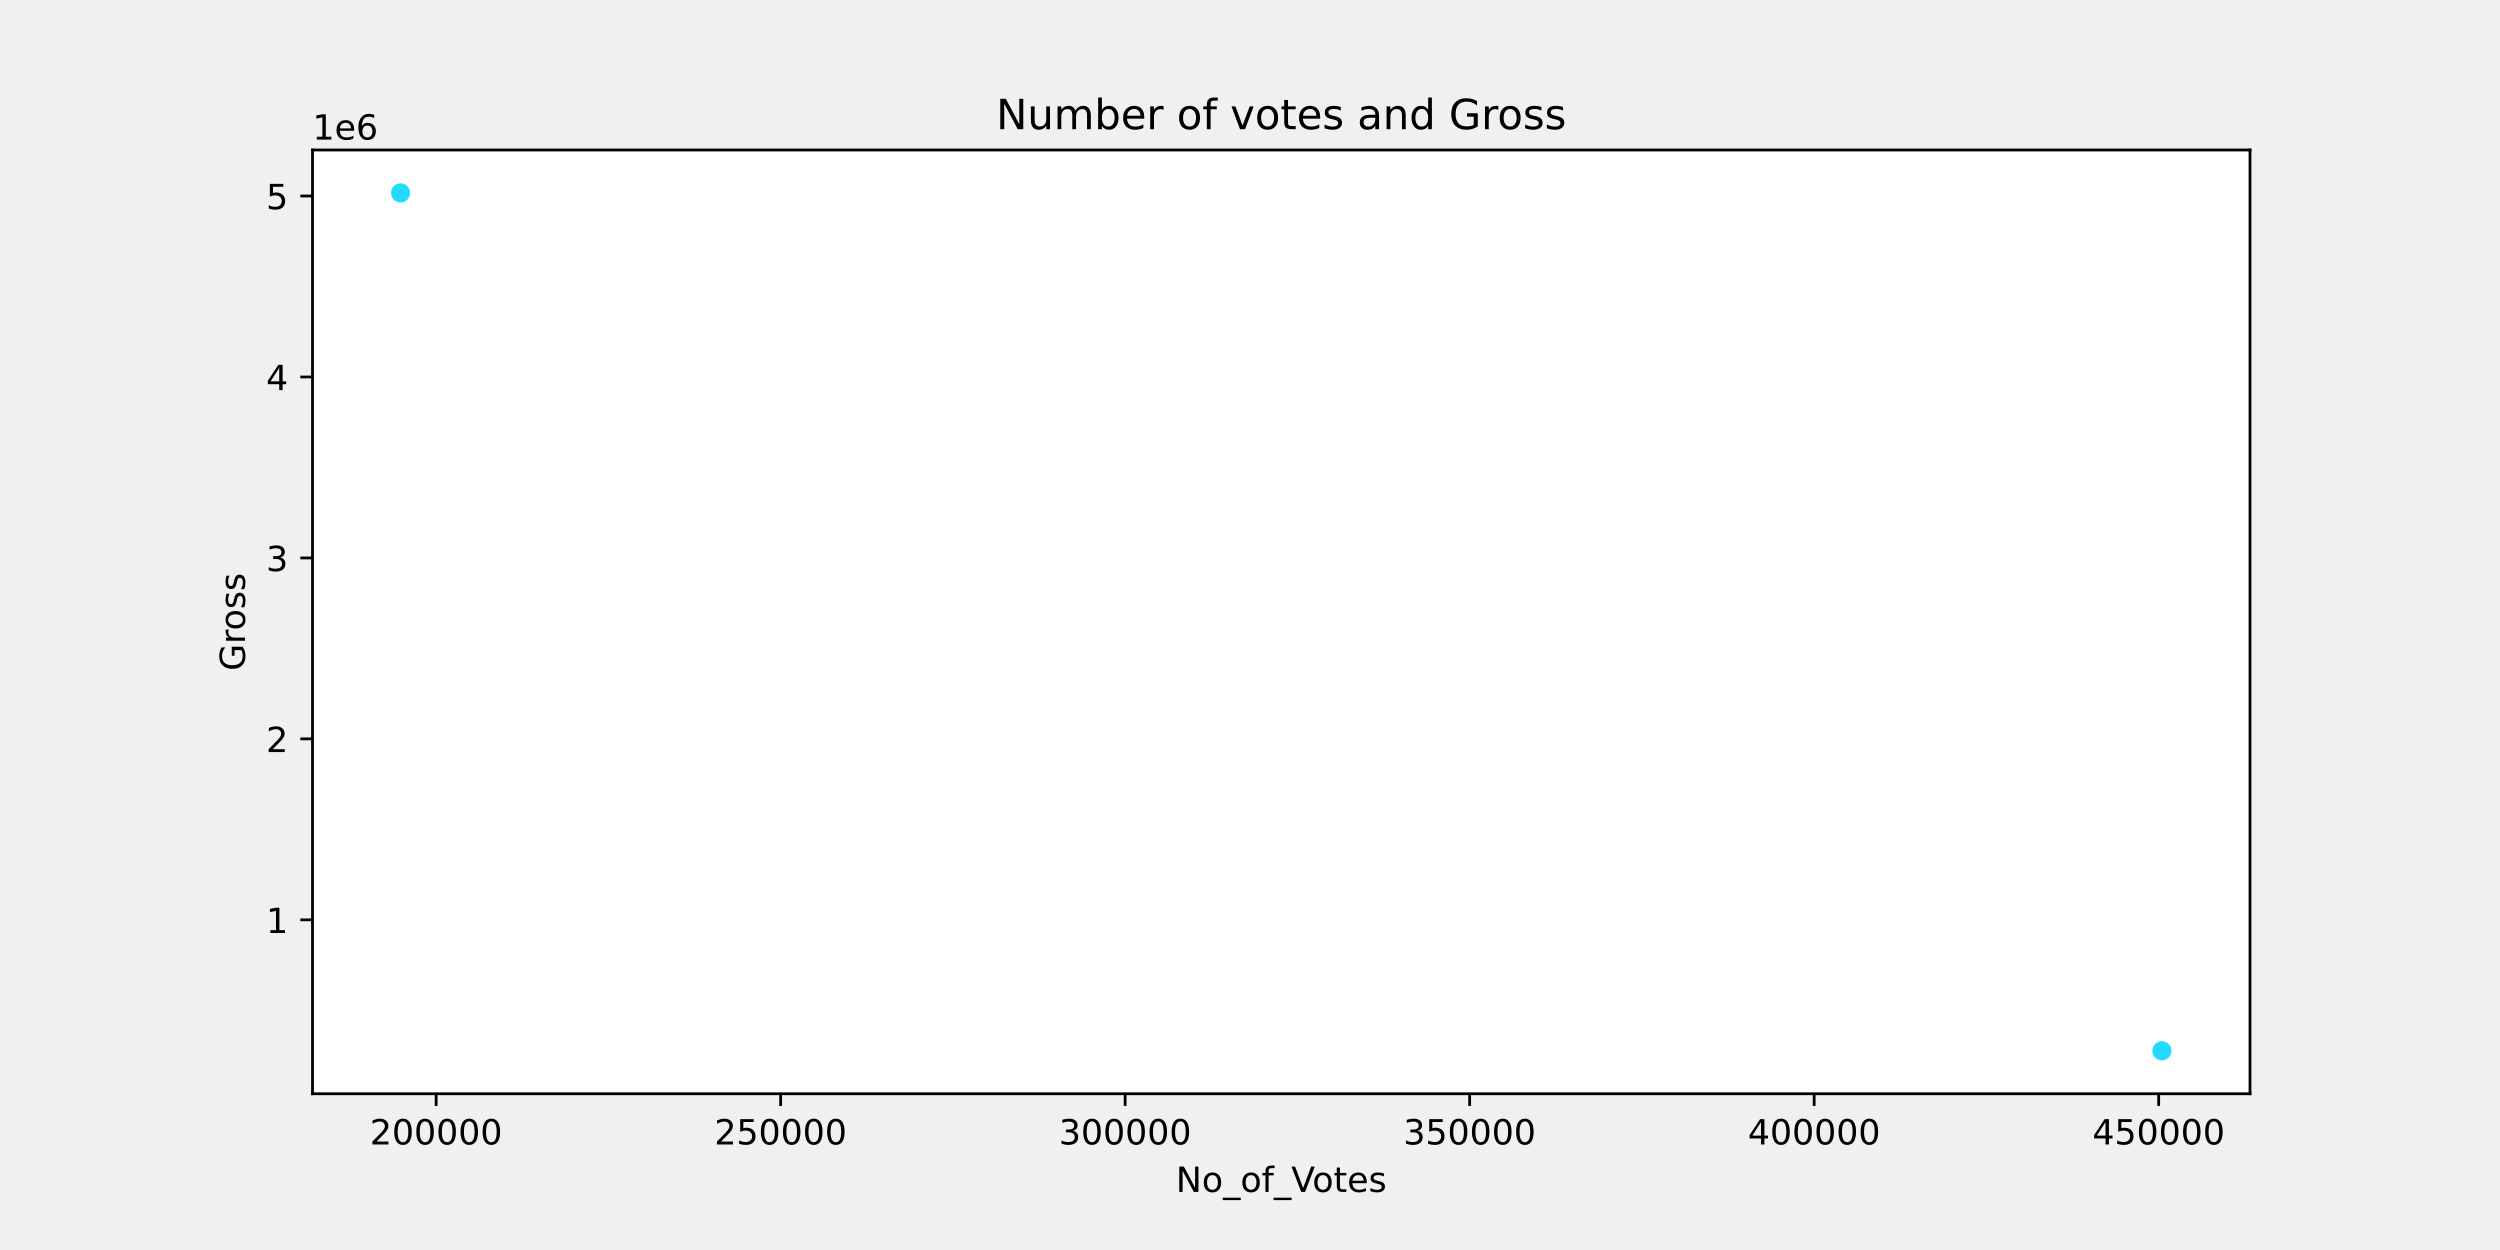
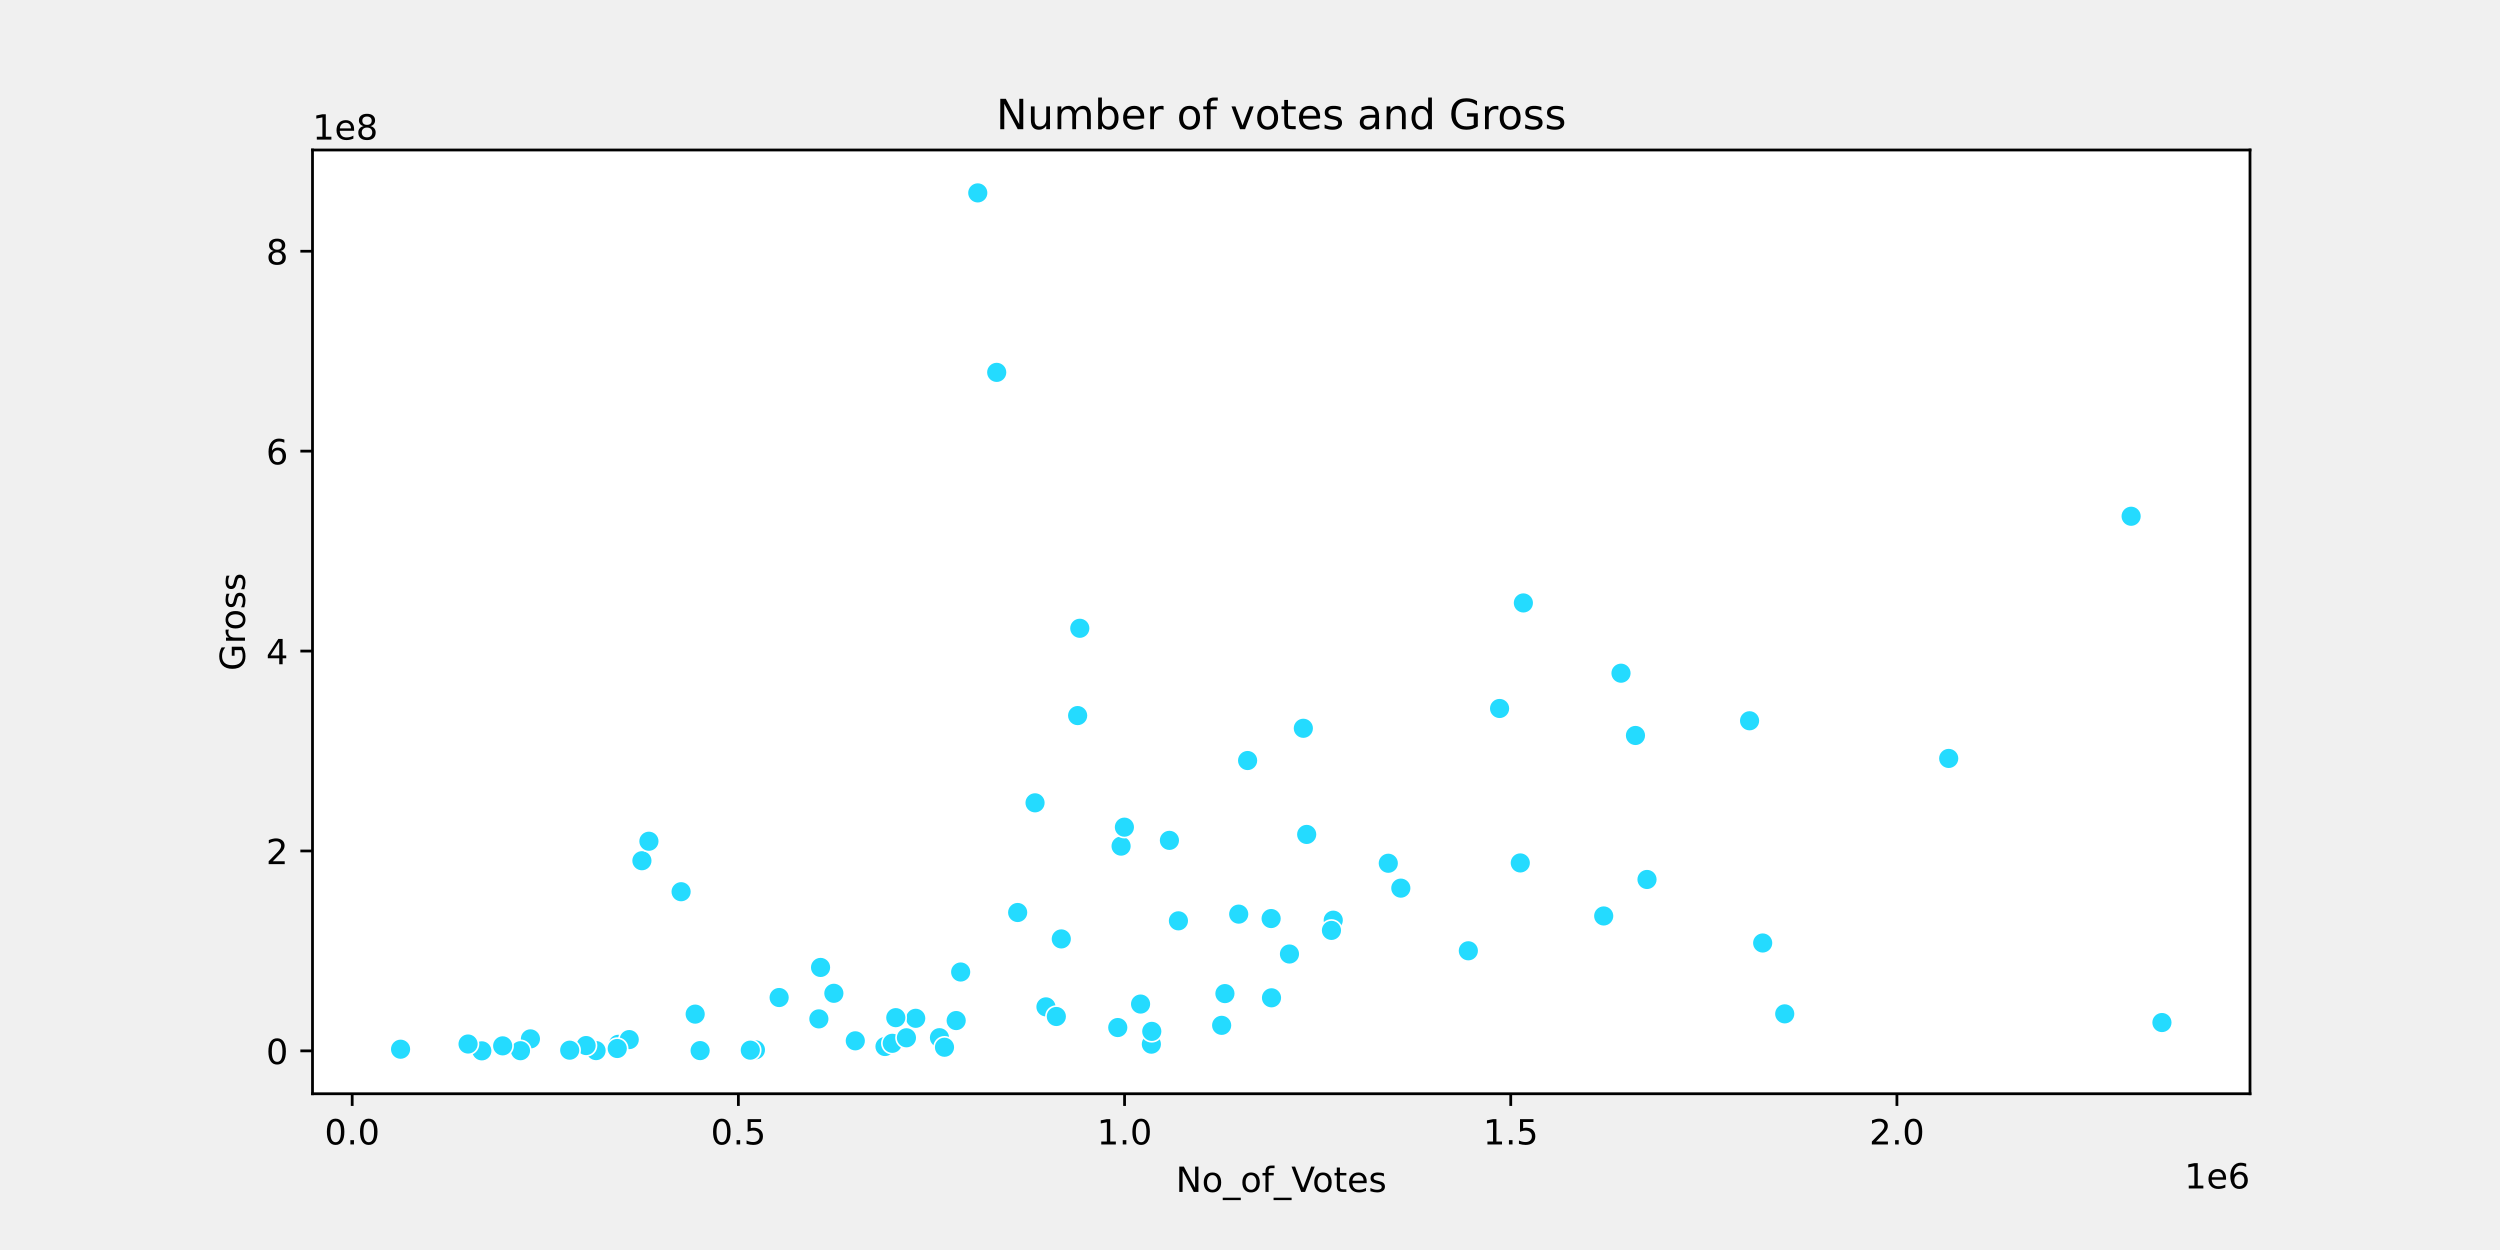
<svg xmlns="http://www.w3.org/2000/svg" xmlns:xlink="http://www.w3.org/1999/xlink" height="360pt" version="1.1" viewBox="0 0 720 360" width="720pt">
  <defs>
    <style type="text/css">*{stroke-linecap:butt;stroke-linejoin:round;}</style>
  </defs>
  <g id="figure_1">
    <g id="patch_1">
      <path d="M 0 360  L 720 360  L 720 0  L 0 0  z " style="fill:none;" />
    </g>
    <g id="axes_1">
      <g id="patch_2">
        <path d="M 90 315  L 648 315  L 648 43.2  L 90 43.2  z " style="fill:#ffffff;" />
      </g>
      <g id="PathCollection_1">
        <defs>
-           <path d="M 0 3  C 0.796 3 1.559 2.684 2.121 2.121  C 2.684 1.559 3 0.796 3 0  C 3 -0.796 2.684 -1.559 2.121 -2.121  C 1.559 -2.684 0.796 -3 0 -3  C -0.796 -3 -1.559 -2.684 -2.121 -2.121  C -2.684 -1.559 -3 -0.796 -3 0  C -3 0.796 -2.684 1.559 -2.121 2.121  C -1.559 2.684 -0.796 3 0 3  z " id="m3a0f4b6f72" style="stroke:#ffffff;stroke-width:0.48;" />
+           <path d="M 0 3  C 0.796 3 1.559 2.684 2.121 2.121  C 2.684 1.559 3 0.796 3 0  C 3 -0.796 2.684 -1.559 2.121 -2.121  C 1.559 -2.684 0.796 -3 0 -3  C -0.796 -3 -1.559 -2.684 -2.121 -2.121  C -2.684 -1.559 -3 -0.796 -3 0  C -3 0.796 -2.684 1.559 -2.121 2.121  C -1.559 2.684 -0.796 3 0 3  z " id="m9e865e742d" style="stroke:#ffffff;stroke-width:0.48;" />
        </defs>
-         <g clip-path="url(#p3bc6e9858f)">
-           <use style="fill:#24dbff;stroke:#ffffff;stroke-width:0.48;" x="115.364" xlink:href="#m3a0f4b6f72" y="55.555" />
-           <use style="fill:#24dbff;stroke:#ffffff;stroke-width:0.48;" x="622.636" xlink:href="#m3a0f4b6f72" y="302.645" />
+         <g clip-path="url(#pe8e09e7261)">
+           <use style="fill:#24dbff;stroke:#ffffff;stroke-width:0.48;" x="622.636" xlink:href="#m9e865e742d" y="294.492" />
+           <use style="fill:#24dbff;stroke:#ffffff;stroke-width:0.48;" x="461.868" xlink:href="#m9e865e742d" y="263.799" />
+           <use style="fill:#24dbff;stroke:#ffffff;stroke-width:0.48;" x="613.766" xlink:href="#m9e865e742d" y="148.683" />
+           <use style="fill:#24dbff;stroke:#ffffff;stroke-width:0.48;" x="352.779" xlink:href="#m9e865e742d" y="286.156" />
+           <use style="fill:#24dbff;stroke:#ffffff;stroke-width:0.48;" x="254.881" xlink:href="#m9e865e742d" y="301.396" />
+           <use style="fill:#24dbff;stroke:#ffffff;stroke-width:0.48;" x="466.849" xlink:href="#m9e865e742d" y="193.882" />
+           <use style="fill:#24dbff;stroke:#ffffff;stroke-width:0.48;" x="507.651" xlink:href="#m9e865e742d" y="271.582" />
+           <use style="fill:#24dbff;stroke:#ffffff;stroke-width:0.48;" x="371.365" xlink:href="#m9e865e742d" y="274.757" />
+           <use style="fill:#24dbff;stroke:#ffffff;stroke-width:0.48;" x="561.227" xlink:href="#m9e865e742d" y="218.428" />
+           <use style="fill:#24dbff;stroke:#ffffff;stroke-width:0.48;" x="514.003" xlink:href="#m9e865e742d" y="291.991" />
+           <use style="fill:#24dbff;stroke:#ffffff;stroke-width:0.48;" x="471.014" xlink:href="#m9e865e742d" y="211.816" />
+           <use style="fill:#24dbff;stroke:#ffffff;stroke-width:0.48;" x="503.877" xlink:href="#m9e865e742d" y="207.583" />
+           <use style="fill:#24dbff;stroke:#ffffff;stroke-width:0.48;" x="431.88" xlink:href="#m9e865e742d" y="204.042" />
+           <use style="fill:#24dbff;stroke:#ffffff;stroke-width:0.48;" x="474.338" xlink:href="#m9e865e742d" y="253.288" />
+           <use style="fill:#24dbff;stroke:#ffffff;stroke-width:0.48;" x="328.483" xlink:href="#m9e865e742d" y="289.168" />
+           <use style="fill:#24dbff;stroke:#ffffff;stroke-width:0.48;" x="359.311" xlink:href="#m9e865e742d" y="219.033" />
+           <use style="fill:#24dbff;stroke:#ffffff;stroke-width:0.48;" x="305.652" xlink:href="#m9e865e742d" y="270.41" />
+           <use style="fill:#24dbff;stroke:#ffffff;stroke-width:0.48;" x="224.392" xlink:href="#m9e865e742d" y="287.288" />
+           <use style="fill:#24dbff;stroke:#ffffff;stroke-width:0.48;" x="437.843" xlink:href="#m9e865e742d" y="248.526" />
+           <use style="fill:#24dbff;stroke:#ffffff;stroke-width:0.48;" x="256.975" xlink:href="#m9e865e742d" y="300.474" />
+           <use style="fill:#24dbff;stroke:#ffffff;stroke-width:0.48;" x="246.324" xlink:href="#m9e865e742d" y="299.756" />
+           <use style="fill:#24dbff;stroke:#ffffff;stroke-width:0.48;" x="376.325" xlink:href="#m9e865e742d" y="240.316" />
+           <use style="fill:#24dbff;stroke:#ffffff;stroke-width:0.48;" x="356.748" xlink:href="#m9e865e742d" y="263.271" />
+           <use style="fill:#24dbff;stroke:#ffffff;stroke-width:0.48;" x="240.152" xlink:href="#m9e865e742d" y="286.07" />
+           <use style="fill:#24dbff;stroke:#ffffff;stroke-width:0.48;" x="422.881" xlink:href="#m9e865e742d" y="273.828" />
+           <use style="fill:#24dbff;stroke:#ffffff;stroke-width:0.48;" x="383.976" xlink:href="#m9e865e742d" y="265.015" />
+           <use style="fill:#24dbff;stroke:#ffffff;stroke-width:0.48;" x="375.362" xlink:href="#m9e865e742d" y="209.745" />
+           <use style="fill:#24dbff;stroke:#ffffff;stroke-width:0.48;" x="171.666" xlink:href="#m9e865e742d" y="302.574" />
+           <use style="fill:#24dbff;stroke:#ffffff;stroke-width:0.48;" x="310.36" xlink:href="#m9e865e742d" y="206.086" />
+           <use style="fill:#24dbff;stroke:#ffffff;stroke-width:0.48;" x="261.052" xlink:href="#m9e865e742d" y="298.882" />
+           <use style="fill:#24dbff;stroke:#ffffff;stroke-width:0.48;" x="270.567" xlink:href="#m9e865e742d" y="298.856" />
+           <use style="fill:#24dbff;stroke:#ffffff;stroke-width:0.48;" x="366.194" xlink:href="#m9e865e742d" y="287.368" />
+           <use style="fill:#24dbff;stroke:#ffffff;stroke-width:0.48;" x="366.086" xlink:href="#m9e865e742d" y="264.542" />
+           <use style="fill:#24dbff;stroke:#ffffff;stroke-width:0.48;" x="263.725" xlink:href="#m9e865e742d" y="293.274" />
+           <use style="fill:#24dbff;stroke:#ffffff;stroke-width:0.48;" x="399.828" xlink:href="#m9e865e742d" y="248.617" />
+           <use style="fill:#24dbff;stroke:#ffffff;stroke-width:0.48;" x="331.593" xlink:href="#m9e865e742d" y="300.717" />
+           <use style="fill:#24dbff;stroke:#ffffff;stroke-width:0.48;" x="321.917" xlink:href="#m9e865e742d" y="295.932" />
+           <use style="fill:#24dbff;stroke:#ffffff;stroke-width:0.48;" x="331.711" xlink:href="#m9e865e742d" y="297.037" />
+           <use style="fill:#24dbff;stroke:#ffffff;stroke-width:0.48;" x="310.981" xlink:href="#m9e865e742d" y="180.946" />
+           <use style="fill:#24dbff;stroke:#ffffff;stroke-width:0.48;" x="322.873" xlink:href="#m9e865e742d" y="243.684" />
+           <use style="fill:#24dbff;stroke:#ffffff;stroke-width:0.48;" x="152.762" xlink:href="#m9e865e742d" y="299.199" />
+           <use style="fill:#24dbff;stroke:#ffffff;stroke-width:0.48;" x="336.792" xlink:href="#m9e865e742d" y="242.024" />
+           <use style="fill:#24dbff;stroke:#ffffff;stroke-width:0.48;" x="168.796" xlink:href="#m9e865e742d" y="301.119" />
+           <use style="fill:#24dbff;stroke:#ffffff;stroke-width:0.48;" x="235.833" xlink:href="#m9e865e742d" y="293.439" />
+           <use style="fill:#24dbff;stroke:#ffffff;stroke-width:0.48;" x="217.566" xlink:href="#m9e865e742d" y="302.356" />
+           <use style="fill:#24dbff;stroke:#ffffff;stroke-width:0.48;" x="149.897" xlink:href="#m9e865e742d" y="302.604" />
+           <use style="fill:#24dbff;stroke:#ffffff;stroke-width:0.48;" x="138.765" xlink:href="#m9e865e742d" y="302.645" />
+           <use style="fill:#24dbff;stroke:#ffffff;stroke-width:0.48;" x="115.364" xlink:href="#m9e865e742d" y="302.173" />
+           <use style="fill:#24dbff;stroke:#ffffff;stroke-width:0.48;" x="144.771" xlink:href="#m9e865e742d" y="301.207" />
+           <use style="fill:#24dbff;stroke:#ffffff;stroke-width:0.48;" x="184.871" xlink:href="#m9e865e742d" y="247.887" />
+           <use style="fill:#24dbff;stroke:#ffffff;stroke-width:0.48;" x="281.599" xlink:href="#m9e865e742d" y="55.555" />
+           <use style="fill:#24dbff;stroke:#ffffff;stroke-width:0.48;" x="287.053" xlink:href="#m9e865e742d" y="107.243" />
+           <use style="fill:#24dbff;stroke:#ffffff;stroke-width:0.48;" x="186.887" xlink:href="#m9e865e742d" y="242.278" />
+           <use style="fill:#24dbff;stroke:#ffffff;stroke-width:0.48;" x="403.436" xlink:href="#m9e865e742d" y="255.785" />
+           <use style="fill:#24dbff;stroke:#ffffff;stroke-width:0.48;" x="438.73" xlink:href="#m9e865e742d" y="173.647" />
+           <use style="fill:#24dbff;stroke:#ffffff;stroke-width:0.48;" x="178.05" xlink:href="#m9e865e742d" y="300.77" />
+           <use style="fill:#24dbff;stroke:#ffffff;stroke-width:0.48;" x="323.826" xlink:href="#m9e865e742d" y="238.224" />
+           <use style="fill:#24dbff;stroke:#ffffff;stroke-width:0.48;" x="181.218" xlink:href="#m9e865e742d" y="299.402" />
+           <use style="fill:#24dbff;stroke:#ffffff;stroke-width:0.48;" x="216.089" xlink:href="#m9e865e742d" y="302.447" />
+           <use style="fill:#24dbff;stroke:#ffffff;stroke-width:0.48;" x="351.836" xlink:href="#m9e865e742d" y="295.297" />
+           <use style="fill:#24dbff;stroke:#ffffff;stroke-width:0.48;" x="177.767" xlink:href="#m9e865e742d" y="301.967" />
+           <use style="fill:#24dbff;stroke:#ffffff;stroke-width:0.48;" x="298.094" xlink:href="#m9e865e742d" y="231.214" />
+           <use style="fill:#24dbff;stroke:#ffffff;stroke-width:0.48;" x="301.236" xlink:href="#m9e865e742d" y="289.98" />
+           <use style="fill:#24dbff;stroke:#ffffff;stroke-width:0.48;" x="236.319" xlink:href="#m9e865e742d" y="278.622" />
+           <use style="fill:#24dbff;stroke:#ffffff;stroke-width:0.48;" x="276.672" xlink:href="#m9e865e742d" y="279.938" />
+           <use style="fill:#24dbff;stroke:#ffffff;stroke-width:0.48;" x="201.635" xlink:href="#m9e865e742d" y="302.572" />
+           <use style="fill:#24dbff;stroke:#ffffff;stroke-width:0.48;" x="200.212" xlink:href="#m9e865e742d" y="292.068" />
+           <use style="fill:#24dbff;stroke:#ffffff;stroke-width:0.48;" x="196.156" xlink:href="#m9e865e742d" y="256.815" />
+           <use style="fill:#24dbff;stroke:#ffffff;stroke-width:0.48;" x="164.076" xlink:href="#m9e865e742d" y="302.453" />
+           <use style="fill:#24dbff;stroke:#ffffff;stroke-width:0.48;" x="134.802" xlink:href="#m9e865e742d" y="300.677" />
+           <use style="fill:#24dbff;stroke:#ffffff;stroke-width:0.48;" x="383.458" xlink:href="#m9e865e742d" y="267.951" />
+           <use style="fill:#24dbff;stroke:#ffffff;stroke-width:0.48;" x="304.223" xlink:href="#m9e865e742d" y="292.748" />
+           <use style="fill:#24dbff;stroke:#ffffff;stroke-width:0.48;" x="257.988" xlink:href="#m9e865e742d" y="293.086" />
+           <use style="fill:#24dbff;stroke:#ffffff;stroke-width:0.48;" x="275.381" xlink:href="#m9e865e742d" y="293.921" />
+           <use style="fill:#24dbff;stroke:#ffffff;stroke-width:0.48;" x="272.015" xlink:href="#m9e865e742d" y="301.604" />
+           <use style="fill:#24dbff;stroke:#ffffff;stroke-width:0.48;" x="339.385" xlink:href="#m9e865e742d" y="265.201" />
+           <use style="fill:#24dbff;stroke:#ffffff;stroke-width:0.48;" x="293.088" xlink:href="#m9e865e742d" y="262.801" />
        </g>
      </g>
      <g id="matplotlib.axis_1">
        <g id="xtick_1">
          <g id="line2d_1">
            <defs>
-               <path d="M 0 0  L 0 3.5  " id="m5c6cfb13d8" style="stroke:#000000;stroke-width:0.8;" />
-             </defs>
-             <g>
-               <use style="stroke:#000000;stroke-width:0.8;" x="125.607" xlink:href="#m5c6cfb13d8" y="315" />
+               <path d="M 0 0  L 0 3.5  " id="m26e2950371" style="stroke:#000000;stroke-width:0.8;" />
+             </defs>
+             <g>
+               <use style="stroke:#000000;stroke-width:0.8;" x="101.431" xlink:href="#m26e2950371" y="315" />
            </g>
          </g>
          <g id="text_1">
-             <g transform="translate(106.5194 329.5984)scale(0.1 -0.1)">
-               <defs>
-                 <path d="M 19.188 8.297  L 53.609 8.297  L 53.609 0  L 7.328 0  L 7.328 8.297  Q 12.938 14.109 22.625 23.891  Q 32.328 33.688 34.812 36.531  Q 39.547 41.844 41.422 45.531  Q 43.312 49.219 43.312 52.781  Q 43.312 58.594 39.234 62.25  Q 35.156 65.922 28.609 65.922  Q 23.969 65.922 18.812 64.312  Q 13.672 62.703 7.812 59.422  L 7.812 69.391  Q 13.766 71.781 18.938 73  Q 24.125 74.219 28.422 74.219  Q 39.75 74.219 46.484 68.547  Q 53.219 62.891 53.219 53.422  Q 53.219 48.922 51.531 44.891  Q 49.859 40.875 45.406 35.406  Q 44.188 33.984 37.641 27.219  Q 31.109 20.453 19.188 8.297  z " id="DejaVuSans-50" />
+             <g transform="translate(93.47944 329.5984)scale(0.1 -0.1)">
+               <defs>
                <path d="M 31.781 66.406  Q 24.172 66.406 20.328 58.906  Q 16.5 51.422 16.5 36.375  Q 16.5 21.391 20.328 13.891  Q 24.172 6.391 31.781 6.391  Q 39.453 6.391 43.281 13.891  Q 47.125 21.391 47.125 36.375  Q 47.125 51.422 43.281 58.906  Q 39.453 66.406 31.781 66.406  z M 31.781 74.219  Q 44.047 74.219 50.516 64.516  Q 56.984 54.828 56.984 36.375  Q 56.984 17.969 50.516 8.266  Q 44.047 -1.422 31.781 -1.422  Q 19.531 -1.422 13.062 8.266  Q 6.594 17.969 6.594 36.375  Q 6.594 54.828 13.062 64.516  Q 19.531 74.219 31.781 74.219  z " id="DejaVuSans-48" />
-               </defs>
-               <use xlink:href="#DejaVuSans-50" />
-               <use x="63.623" xlink:href="#DejaVuSans-48" />
-               <use x="127.246" xlink:href="#DejaVuSans-48" />
-               <use x="190.869" xlink:href="#DejaVuSans-48" />
-               <use x="254.492" xlink:href="#DejaVuSans-48" />
-               <use x="318.115" xlink:href="#DejaVuSans-48" />
+                 <path d="M 10.688 12.406  L 21 12.406  L 21 0  L 10.688 0  z " id="DejaVuSans-46" />
+               </defs>
+               <use xlink:href="#DejaVuSans-48" />
+               <use x="63.623" xlink:href="#DejaVuSans-46" />
+               <use x="95.41" xlink:href="#DejaVuSans-48" />
            </g>
          </g>
        </g>
        <g id="xtick_2">
          <g id="line2d_2">
            <g>
-               <use style="stroke:#000000;stroke-width:0.8;" x="224.825" xlink:href="#m5c6cfb13d8" y="315" />
+               <use style="stroke:#000000;stroke-width:0.8;" x="212.652" xlink:href="#m26e2950371" y="315" />
            </g>
          </g>
          <g id="text_2">
-             <g transform="translate(205.7372 329.5984)scale(0.1 -0.1)">
+             <g transform="translate(204.7003 329.5984)scale(0.1 -0.1)">
              <defs>
                <path d="M 10.797 72.906  L 49.516 72.906  L 49.516 64.594  L 19.828 64.594  L 19.828 46.734  Q 21.969 47.469 24.109 47.828  Q 26.266 48.188 28.422 48.188  Q 40.625 48.188 47.75 41.5  Q 54.891 34.812 54.891 23.391  Q 54.891 11.625 47.562 5.094  Q 40.234 -1.422 26.906 -1.422  Q 22.312 -1.422 17.547 -0.641  Q 12.797 0.141 7.719 1.703  L 7.719 11.625  Q 12.109 9.234 16.797 8.062  Q 21.484 6.891 26.703 6.891  Q 35.156 6.891 40.078 11.328  Q 45.016 15.766 45.016 23.391  Q 45.016 31 40.078 35.438  Q 35.156 39.891 26.703 39.891  Q 22.75 39.891 18.812 39.016  Q 14.891 38.141 10.797 36.281  z " id="DejaVuSans-53" />
              </defs>
-               <use xlink:href="#DejaVuSans-50" />
-               <use x="63.623" xlink:href="#DejaVuSans-53" />
-               <use x="127.246" xlink:href="#DejaVuSans-48" />
-               <use x="190.869" xlink:href="#DejaVuSans-48" />
-               <use x="254.492" xlink:href="#DejaVuSans-48" />
-               <use x="318.115" xlink:href="#DejaVuSans-48" />
+               <use xlink:href="#DejaVuSans-48" />
+               <use x="63.623" xlink:href="#DejaVuSans-46" />
+               <use x="95.41" xlink:href="#DejaVuSans-53" />
            </g>
          </g>
        </g>
        <g id="xtick_3">
          <g id="line2d_3">
            <g>
-               <use style="stroke:#000000;stroke-width:0.8;" x="324.042" xlink:href="#m5c6cfb13d8" y="315" />
+               <use style="stroke:#000000;stroke-width:0.8;" x="323.873" xlink:href="#m26e2950371" y="315" />
            </g>
          </g>
          <g id="text_3">
-             <g transform="translate(304.9549 329.5984)scale(0.1 -0.1)">
-               <defs>
-                 <path d="M 40.578 39.312  Q 47.656 37.797 51.625 33  Q 55.609 28.219 55.609 21.188  Q 55.609 10.406 48.188 4.484  Q 40.766 -1.422 27.094 -1.422  Q 22.516 -1.422 17.656 -0.516  Q 12.797 0.391 7.625 2.203  L 7.625 11.719  Q 11.719 9.328 16.594 8.109  Q 21.484 6.891 26.812 6.891  Q 36.078 6.891 40.938 10.547  Q 45.797 14.203 45.797 21.188  Q 45.797 27.641 41.281 31.266  Q 36.766 34.906 28.719 34.906  L 20.219 34.906  L 20.219 43.016  L 29.109 43.016  Q 36.375 43.016 40.234 45.922  Q 44.094 48.828 44.094 54.297  Q 44.094 59.906 40.109 62.906  Q 36.141 65.922 28.719 65.922  Q 24.656 65.922 20.016 65.031  Q 15.375 64.156 9.812 62.312  L 9.812 71.094  Q 15.438 72.656 20.344 73.438  Q 25.25 74.219 29.594 74.219  Q 40.828 74.219 47.359 69.109  Q 53.906 64.016 53.906 55.328  Q 53.906 49.266 50.438 45.094  Q 46.969 40.922 40.578 39.312  z " id="DejaVuSans-51" />
-               </defs>
-               <use xlink:href="#DejaVuSans-51" />
-               <use x="63.623" xlink:href="#DejaVuSans-48" />
-               <use x="127.246" xlink:href="#DejaVuSans-48" />
-               <use x="190.869" xlink:href="#DejaVuSans-48" />
-               <use x="254.492" xlink:href="#DejaVuSans-48" />
-               <use x="318.115" xlink:href="#DejaVuSans-48" />
+             <g transform="translate(315.9211 329.5984)scale(0.1 -0.1)">
+               <defs>
+                 <path d="M 12.406 8.297  L 28.516 8.297  L 28.516 63.922  L 10.984 60.406  L 10.984 69.391  L 28.422 72.906  L 38.281 72.906  L 38.281 8.297  L 54.391 8.297  L 54.391 0  L 12.406 0  z " id="DejaVuSans-49" />
+               </defs>
+               <use xlink:href="#DejaVuSans-49" />
+               <use x="63.623" xlink:href="#DejaVuSans-46" />
+               <use x="95.41" xlink:href="#DejaVuSans-48" />
            </g>
          </g>
        </g>
        <g id="xtick_4">
          <g id="line2d_4">
            <g>
-               <use style="stroke:#000000;stroke-width:0.8;" x="423.26" xlink:href="#m5c6cfb13d8" y="315" />
+               <use style="stroke:#000000;stroke-width:0.8;" x="435.094" xlink:href="#m26e2950371" y="315" />
            </g>
          </g>
          <g id="text_4">
-             <g transform="translate(404.1727 329.5984)scale(0.1 -0.1)">
-               <use xlink:href="#DejaVuSans-51" />
-               <use x="63.623" xlink:href="#DejaVuSans-53" />
-               <use x="127.246" xlink:href="#DejaVuSans-48" />
-               <use x="190.869" xlink:href="#DejaVuSans-48" />
-               <use x="254.492" xlink:href="#DejaVuSans-48" />
-               <use x="318.115" xlink:href="#DejaVuSans-48" />
+             <g transform="translate(427.142 329.5984)scale(0.1 -0.1)">
+               <use xlink:href="#DejaVuSans-49" />
+               <use x="63.623" xlink:href="#DejaVuSans-46" />
+               <use x="95.41" xlink:href="#DejaVuSans-53" />
            </g>
          </g>
        </g>
        <g id="xtick_5">
          <g id="line2d_5">
            <g>
-               <use style="stroke:#000000;stroke-width:0.8;" x="522.478" xlink:href="#m5c6cfb13d8" y="315" />
+               <use style="stroke:#000000;stroke-width:0.8;" x="546.314" xlink:href="#m26e2950371" y="315" />
            </g>
          </g>
          <g id="text_5">
-             <g transform="translate(503.3905 329.5984)scale(0.1 -0.1)">
-               <defs>
-                 <path d="M 37.797 64.312  L 12.891 25.391  L 37.797 25.391  z M 35.203 72.906  L 47.609 72.906  L 47.609 25.391  L 58.016 25.391  L 58.016 17.188  L 47.609 17.188  L 47.609 0  L 37.797 0  L 37.797 17.188  L 4.891 17.188  L 4.891 26.703  z " id="DejaVuSans-52" />
-               </defs>
-               <use xlink:href="#DejaVuSans-52" />
-               <use x="63.623" xlink:href="#DejaVuSans-48" />
-               <use x="127.246" xlink:href="#DejaVuSans-48" />
-               <use x="190.869" xlink:href="#DejaVuSans-48" />
-               <use x="254.492" xlink:href="#DejaVuSans-48" />
-               <use x="318.115" xlink:href="#DejaVuSans-48" />
-             </g>
-           </g>
-         </g>
-         <g id="xtick_6">
-           <g id="line2d_6">
-             <g>
-               <use style="stroke:#000000;stroke-width:0.8;" x="621.696" xlink:href="#m5c6cfb13d8" y="315" />
-             </g>
-           </g>
-           <g id="text_6">
-             <g transform="translate(602.6083 329.5984)scale(0.1 -0.1)">
-               <use xlink:href="#DejaVuSans-52" />
-               <use x="63.623" xlink:href="#DejaVuSans-53" />
-               <use x="127.246" xlink:href="#DejaVuSans-48" />
-               <use x="190.869" xlink:href="#DejaVuSans-48" />
-               <use x="254.492" xlink:href="#DejaVuSans-48" />
-               <use x="318.115" xlink:href="#DejaVuSans-48" />
-             </g>
-           </g>
-         </g>
-         <g id="text_7">
+             <g transform="translate(538.3628 329.5984)scale(0.1 -0.1)">
+               <defs>
+                 <path d="M 19.188 8.297  L 53.609 8.297  L 53.609 0  L 7.328 0  L 7.328 8.297  Q 12.938 14.109 22.625 23.891  Q 32.328 33.688 34.812 36.531  Q 39.547 41.844 41.422 45.531  Q 43.312 49.219 43.312 52.781  Q 43.312 58.594 39.234 62.25  Q 35.156 65.922 28.609 65.922  Q 23.969 65.922 18.812 64.312  Q 13.672 62.703 7.812 59.422  L 7.812 69.391  Q 13.766 71.781 18.938 73  Q 24.125 74.219 28.422 74.219  Q 39.75 74.219 46.484 68.547  Q 53.219 62.891 53.219 53.422  Q 53.219 48.922 51.531 44.891  Q 49.859 40.875 45.406 35.406  Q 44.188 33.984 37.641 27.219  Q 31.109 20.453 19.188 8.297  z " id="DejaVuSans-50" />
+               </defs>
+               <use xlink:href="#DejaVuSans-50" />
+               <use x="63.623" xlink:href="#DejaVuSans-46" />
+               <use x="95.41" xlink:href="#DejaVuSans-48" />
+             </g>
+           </g>
+         </g>
+         <g id="text_6">
          <g transform="translate(338.6469 343.2766)scale(0.1 -0.1)">
            <defs>
              <path d="M 9.812 72.906  L 23.094 72.906  L 55.422 11.922  L 55.422 72.906  L 64.984 72.906  L 64.984 0  L 51.703 0  L 19.391 60.984  L 19.391 0  L 9.812 0  z " id="DejaVuSans-78" />
              <path d="M 30.609 48.391  Q 23.391 48.391 19.188 42.75  Q 14.984 37.109 14.984 27.297  Q 14.984 17.484 19.156 11.844  Q 23.344 6.203 30.609 6.203  Q 37.797 6.203 41.984 11.859  Q 46.188 17.531 46.188 27.297  Q 46.188 37.016 41.984 42.703  Q 37.797 48.391 30.609 48.391  z M 30.609 56  Q 42.328 56 49.016 48.375  Q 55.719 40.766 55.719 27.297  Q 55.719 13.875 49.016 6.219  Q 42.328 -1.422 30.609 -1.422  Q 18.844 -1.422 12.172 6.219  Q 5.516 13.875 5.516 27.297  Q 5.516 40.766 12.172 48.375  Q 18.844 56 30.609 56  z " id="DejaVuSans-111" />
              <path d="M 50.984 -16.609  L 50.984 -23.578  L -0.984 -23.578  L -0.984 -16.609  z " id="DejaVuSans-95" />
              <path d="M 37.109 75.984  L 37.109 68.5  L 28.516 68.5  Q 23.688 68.5 21.797 66.547  Q 19.922 64.594 19.922 59.516  L 19.922 54.688  L 34.719 54.688  L 34.719 47.703  L 19.922 47.703  L 19.922 0  L 10.891 0  L 10.891 47.703  L 2.297 47.703  L 2.297 54.688  L 10.891 54.688  L 10.891 58.5  Q 10.891 67.625 15.141 71.797  Q 19.391 75.984 28.609 75.984  z " id="DejaVuSans-102" />
              <path d="M 28.609 0  L 0.781 72.906  L 11.078 72.906  L 34.188 11.531  L 57.328 72.906  L 67.578 72.906  L 39.797 0  z " id="DejaVuSans-86" />
              <path d="M 18.312 70.219  L 18.312 54.688  L 36.812 54.688  L 36.812 47.703  L 18.312 47.703  L 18.312 18.016  Q 18.312 11.328 20.141 9.422  Q 21.969 7.516 27.594 7.516  L 36.812 7.516  L 36.812 0  L 27.594 0  Q 17.188 0 13.234 3.875  Q 9.281 7.766 9.281 18.016  L 9.281 47.703  L 2.688 47.703  L 2.688 54.688  L 9.281 54.688  L 9.281 70.219  z " id="DejaVuSans-116" />
              <path d="M 56.203 29.594  L 56.203 25.203  L 14.891 25.203  Q 15.484 15.922 20.484 11.062  Q 25.484 6.203 34.422 6.203  Q 39.594 6.203 44.453 7.469  Q 49.312 8.734 54.109 11.281  L 54.109 2.781  Q 49.266 0.734 44.188 -0.344  Q 39.109 -1.422 33.891 -1.422  Q 20.797 -1.422 13.156 6.188  Q 5.516 13.812 5.516 26.812  Q 5.516 40.234 12.766 48.109  Q 20.016 56 32.328 56  Q 43.359 56 49.781 48.891  Q 56.203 41.797 56.203 29.594  z M 47.219 32.234  Q 47.125 39.594 43.094 43.984  Q 39.062 48.391 32.422 48.391  Q 24.906 48.391 20.391 44.141  Q 15.875 39.891 15.188 32.172  z " id="DejaVuSans-101" />
              <path d="M 44.281 53.078  L 44.281 44.578  Q 40.484 46.531 36.375 47.5  Q 32.281 48.484 27.875 48.484  Q 21.188 48.484 17.844 46.438  Q 14.5 44.391 14.5 40.281  Q 14.5 37.156 16.891 35.375  Q 19.281 33.594 26.516 31.984  L 29.594 31.297  Q 39.156 29.25 43.188 25.516  Q 47.219 21.781 47.219 15.094  Q 47.219 7.469 41.188 3.016  Q 35.156 -1.422 24.609 -1.422  Q 20.219 -1.422 15.453 -0.562  Q 10.688 0.297 5.422 2  L 5.422 11.281  Q 10.406 8.688 15.234 7.391  Q 20.062 6.109 24.812 6.109  Q 31.156 6.109 34.562 8.281  Q 37.984 10.453 37.984 14.406  Q 37.984 18.062 35.516 20.016  Q 33.062 21.969 24.703 23.781  L 21.578 24.516  Q 13.234 26.266 9.516 29.906  Q 5.812 33.547 5.812 39.891  Q 5.812 47.609 11.281 51.797  Q 16.75 56 26.812 56  Q 31.781 56 36.172 55.266  Q 40.578 54.547 44.281 53.078  z " id="DejaVuSans-115" />
            </defs>
            <use xlink:href="#DejaVuSans-78" />
            <use x="74.805" xlink:href="#DejaVuSans-111" />
            <use x="135.986" xlink:href="#DejaVuSans-95" />
            <use x="185.986" xlink:href="#DejaVuSans-111" />
            <use x="247.168" xlink:href="#DejaVuSans-102" />
            <use x="282.373" xlink:href="#DejaVuSans-95" />
            <use x="332.373" xlink:href="#DejaVuSans-86" />
            <use x="393.031" xlink:href="#DejaVuSans-111" />
            <use x="454.213" xlink:href="#DejaVuSans-116" />
            <use x="493.422" xlink:href="#DejaVuSans-101" />
            <use x="554.945" xlink:href="#DejaVuSans-115" />
          </g>
        </g>
+         <g id="text_7">
+           <g transform="translate(629.1219 342.2766)scale(0.1 -0.1)">
+             <defs>
+               <path d="M 33.016 40.375  Q 26.375 40.375 22.484 35.828  Q 18.609 31.297 18.609 23.391  Q 18.609 15.531 22.484 10.953  Q 26.375 6.391 33.016 6.391  Q 39.656 6.391 43.531 10.953  Q 47.406 15.531 47.406 23.391  Q 47.406 31.297 43.531 35.828  Q 39.656 40.375 33.016 40.375  z M 52.594 71.297  L 52.594 62.312  Q 48.875 64.062 45.094 64.984  Q 41.312 65.922 37.594 65.922  Q 27.828 65.922 22.672 59.328  Q 17.531 52.734 16.797 39.406  Q 19.672 43.656 24.016 45.922  Q 28.375 48.188 33.594 48.188  Q 44.578 48.188 50.953 41.516  Q 57.328 34.859 57.328 23.391  Q 57.328 12.156 50.688 5.359  Q 44.047 -1.422 33.016 -1.422  Q 20.359 -1.422 13.672 8.266  Q 6.984 17.969 6.984 36.375  Q 6.984 53.656 15.188 63.938  Q 23.391 74.219 37.203 74.219  Q 40.922 74.219 44.703 73.484  Q 48.484 72.75 52.594 71.297  z " id="DejaVuSans-54" />
+             </defs>
+             <use xlink:href="#DejaVuSans-49" />
+             <use x="63.623" xlink:href="#DejaVuSans-101" />
+             <use x="125.146" xlink:href="#DejaVuSans-54" />
+           </g>
+         </g>
      </g>
      <g id="matplotlib.axis_2">
        <g id="ytick_1">
+           <g id="line2d_6">
+             <defs>
+               <path d="M 0 0  L -3.5 0  " id="ma737a1d1e3" style="stroke:#000000;stroke-width:0.8;" />
+             </defs>
+             <g>
+               <use style="stroke:#000000;stroke-width:0.8;" x="90" xlink:href="#ma737a1d1e3" y="302.651" />
+             </g>
+           </g>
+           <g id="text_8">
+             <g transform="translate(76.6375 306.4502)scale(0.1 -0.1)">
+               <use xlink:href="#DejaVuSans-48" />
+             </g>
+           </g>
+         </g>
+         <g id="ytick_2">
          <g id="line2d_7">
-             <defs>
-               <path d="M 0 0  L -3.5 0  " id="m1249901244" style="stroke:#000000;stroke-width:0.8;" />
-             </defs>
-             <g>
-               <use style="stroke:#000000;stroke-width:0.8;" x="90" xlink:href="#m1249901244" y="264.91" />
-             </g>
-           </g>
-           <g id="text_8">
-             <g transform="translate(76.6375 268.709)scale(0.1 -0.1)">
-               <defs>
-                 <path d="M 12.406 8.297  L 28.516 8.297  L 28.516 63.922  L 10.984 60.406  L 10.984 69.391  L 28.422 72.906  L 38.281 72.906  L 38.281 8.297  L 54.391 8.297  L 54.391 0  L 12.406 0  z " id="DejaVuSans-49" />
-               </defs>
-               <use xlink:href="#DejaVuSans-49" />
-             </g>
-           </g>
-         </g>
-         <g id="ytick_2">
+             <g>
+               <use style="stroke:#000000;stroke-width:0.8;" x="90" xlink:href="#ma737a1d1e3" y="245.078" />
+             </g>
+           </g>
+           <g id="text_9">
+             <g transform="translate(76.6375 248.877)scale(0.1 -0.1)">
+               <use xlink:href="#DejaVuSans-50" />
+             </g>
+           </g>
+         </g>
+         <g id="ytick_3">
          <g id="line2d_8">
            <g>
-               <use style="stroke:#000000;stroke-width:0.8;" x="90" xlink:href="#m1249901244" y="212.796" />
-             </g>
-           </g>
-           <g id="text_9">
-             <g transform="translate(76.6375 216.5948)scale(0.1 -0.1)">
-               <use xlink:href="#DejaVuSans-50" />
-             </g>
-           </g>
-         </g>
-         <g id="ytick_3">
+               <use style="stroke:#000000;stroke-width:0.8;" x="90" xlink:href="#ma737a1d1e3" y="187.505" />
+             </g>
+           </g>
+           <g id="text_10">
+             <g transform="translate(76.6375 191.3038)scale(0.1 -0.1)">
+               <defs>
+                 <path d="M 37.797 64.312  L 12.891 25.391  L 37.797 25.391  z M 35.203 72.906  L 47.609 72.906  L 47.609 25.391  L 58.016 25.391  L 58.016 17.188  L 47.609 17.188  L 47.609 0  L 37.797 0  L 37.797 17.188  L 4.891 17.188  L 4.891 26.703  z " id="DejaVuSans-52" />
+               </defs>
+               <use xlink:href="#DejaVuSans-52" />
+             </g>
+           </g>
+         </g>
+         <g id="ytick_4">
          <g id="line2d_9">
            <g>
-               <use style="stroke:#000000;stroke-width:0.8;" x="90" xlink:href="#m1249901244" y="160.682" />
-             </g>
-           </g>
-           <g id="text_10">
-             <g transform="translate(76.6375 164.4807)scale(0.1 -0.1)">
-               <use xlink:href="#DejaVuSans-51" />
-             </g>
-           </g>
-         </g>
-         <g id="ytick_4">
+               <use style="stroke:#000000;stroke-width:0.8;" x="90" xlink:href="#ma737a1d1e3" y="129.931" />
+             </g>
+           </g>
+           <g id="text_11">
+             <g transform="translate(76.6375 133.7306)scale(0.1 -0.1)">
+               <use xlink:href="#DejaVuSans-54" />
+             </g>
+           </g>
+         </g>
+         <g id="ytick_5">
          <g id="line2d_10">
            <g>
-               <use style="stroke:#000000;stroke-width:0.8;" x="90" xlink:href="#m1249901244" y="108.567" />
-             </g>
-           </g>
-           <g id="text_11">
-             <g transform="translate(76.6375 112.3666)scale(0.1 -0.1)">
-               <use xlink:href="#DejaVuSans-52" />
-             </g>
-           </g>
-         </g>
-         <g id="ytick_5">
-           <g id="line2d_11">
-             <g>
-               <use style="stroke:#000000;stroke-width:0.8;" x="90" xlink:href="#m1249901244" y="56.453" />
+               <use style="stroke:#000000;stroke-width:0.8;" x="90" xlink:href="#ma737a1d1e3" y="72.358" />
            </g>
          </g>
          <g id="text_12">
-             <g transform="translate(76.6375 60.25252)scale(0.1 -0.1)">
-               <use xlink:href="#DejaVuSans-53" />
+             <g transform="translate(76.6375 76.15737)scale(0.1 -0.1)">
+               <defs>
+                 <path d="M 31.781 34.625  Q 24.75 34.625 20.719 30.859  Q 16.703 27.094 16.703 20.516  Q 16.703 13.922 20.719 10.156  Q 24.75 6.391 31.781 6.391  Q 38.812 6.391 42.859 10.172  Q 46.922 13.969 46.922 20.516  Q 46.922 27.094 42.891 30.859  Q 38.875 34.625 31.781 34.625  z M 21.922 38.812  Q 15.578 40.375 12.031 44.719  Q 8.5 49.078 8.5 55.328  Q 8.5 64.062 14.719 69.141  Q 20.953 74.219 31.781 74.219  Q 42.672 74.219 48.875 69.141  Q 55.078 64.062 55.078 55.328  Q 55.078 49.078 51.531 44.719  Q 48 40.375 41.703 38.812  Q 48.828 37.156 52.797 32.312  Q 56.781 27.484 56.781 20.516  Q 56.781 9.906 50.312 4.234  Q 43.844 -1.422 31.781 -1.422  Q 19.734 -1.422 13.25 4.234  Q 6.781 9.906 6.781 20.516  Q 6.781 27.484 10.781 32.312  Q 14.797 37.156 21.922 38.812  z M 18.312 54.391  Q 18.312 48.734 21.844 45.562  Q 25.391 42.391 31.781 42.391  Q 38.141 42.391 41.719 45.562  Q 45.312 48.734 45.312 54.391  Q 45.312 60.062 41.719 63.234  Q 38.141 66.406 31.781 66.406  Q 25.391 66.406 21.844 63.234  Q 18.312 60.062 18.312 54.391  z " id="DejaVuSans-56" />
+               </defs>
+               <use xlink:href="#DejaVuSans-56" />
            </g>
          </g>
        </g>
        <g id="text_13">
          <g transform="translate(70.55781 193.1859)rotate(-90)scale(0.1 -0.1)">
            <defs>
              <path d="M 59.516 10.406  L 59.516 29.984  L 43.406 29.984  L 43.406 38.094  L 69.281 38.094  L 69.281 6.781  Q 63.578 2.734 56.688 0.656  Q 49.812 -1.422 42 -1.422  Q 24.906 -1.422 15.25 8.562  Q 5.609 18.562 5.609 36.375  Q 5.609 54.25 15.25 64.234  Q 24.906 74.219 42 74.219  Q 49.125 74.219 55.547 72.453  Q 61.969 70.703 67.391 67.281  L 67.391 56.781  Q 61.922 61.422 55.766 63.766  Q 49.609 66.109 42.828 66.109  Q 29.438 66.109 22.719 58.641  Q 16.016 51.172 16.016 36.375  Q 16.016 21.625 22.719 14.156  Q 29.438 6.688 42.828 6.688  Q 48.047 6.688 52.141 7.594  Q 56.25 8.5 59.516 10.406  z " id="DejaVuSans-71" />
              <path d="M 41.109 46.297  Q 39.594 47.172 37.812 47.578  Q 36.031 48 33.891 48  Q 26.266 48 22.188 43.047  Q 18.109 38.094 18.109 28.812  L 18.109 0  L 9.078 0  L 9.078 54.688  L 18.109 54.688  L 18.109 46.188  Q 20.953 51.172 25.484 53.578  Q 30.031 56 36.531 56  Q 37.453 56 38.578 55.875  Q 39.703 55.766 41.062 55.516  z " id="DejaVuSans-114" />
            </defs>
            <use xlink:href="#DejaVuSans-71" />
            <use x="77.49" xlink:href="#DejaVuSans-114" />
            <use x="116.354" xlink:href="#DejaVuSans-111" />
            <use x="177.535" xlink:href="#DejaVuSans-115" />
            <use x="229.635" xlink:href="#DejaVuSans-115" />
          </g>
        </g>
        <g id="text_14">
          <g transform="translate(90 40.2)scale(0.1 -0.1)">
-             <defs>
-               <path d="M 33.016 40.375  Q 26.375 40.375 22.484 35.828  Q 18.609 31.297 18.609 23.391  Q 18.609 15.531 22.484 10.953  Q 26.375 6.391 33.016 6.391  Q 39.656 6.391 43.531 10.953  Q 47.406 15.531 47.406 23.391  Q 47.406 31.297 43.531 35.828  Q 39.656 40.375 33.016 40.375  z M 52.594 71.297  L 52.594 62.312  Q 48.875 64.062 45.094 64.984  Q 41.312 65.922 37.594 65.922  Q 27.828 65.922 22.672 59.328  Q 17.531 52.734 16.797 39.406  Q 19.672 43.656 24.016 45.922  Q 28.375 48.188 33.594 48.188  Q 44.578 48.188 50.953 41.516  Q 57.328 34.859 57.328 23.391  Q 57.328 12.156 50.688 5.359  Q 44.047 -1.422 33.016 -1.422  Q 20.359 -1.422 13.672 8.266  Q 6.984 17.969 6.984 36.375  Q 6.984 53.656 15.188 63.938  Q 23.391 74.219 37.203 74.219  Q 40.922 74.219 44.703 73.484  Q 48.484 72.75 52.594 71.297  z " id="DejaVuSans-54" />
-             </defs>
            <use xlink:href="#DejaVuSans-49" />
            <use x="63.623" xlink:href="#DejaVuSans-101" />
-             <use x="125.146" xlink:href="#DejaVuSans-54" />
+             <use x="125.146" xlink:href="#DejaVuSans-56" />
          </g>
        </g>
      </g>
      <g id="patch_3">
        <path d="M 90 315  L 90 43.2  " style="fill:none;stroke:#000000;stroke-linecap:square;stroke-linejoin:miter;stroke-width:0.8;" />
      </g>
      <g id="patch_4">
        <path d="M 648 315  L 648 43.2  " style="fill:none;stroke:#000000;stroke-linecap:square;stroke-linejoin:miter;stroke-width:0.8;" />
      </g>
      <g id="patch_5">
        <path d="M 90 315  L 648 315  " style="fill:none;stroke:#000000;stroke-linecap:square;stroke-linejoin:miter;stroke-width:0.8;" />
      </g>
      <g id="patch_6">
        <path d="M 90 43.2  L 648 43.2  " style="fill:none;stroke:#000000;stroke-linecap:square;stroke-linejoin:miter;stroke-width:0.8;" />
      </g>
      <g id="text_15">
        <g transform="translate(286.9022 37.2)scale(0.12 -0.12)">
          <defs>
            <path d="M 8.5 21.578  L 8.5 54.688  L 17.484 54.688  L 17.484 21.922  Q 17.484 14.156 20.5 10.266  Q 23.531 6.391 29.594 6.391  Q 36.859 6.391 41.078 11.031  Q 45.312 15.672 45.312 23.688  L 45.312 54.688  L 54.297 54.688  L 54.297 0  L 45.312 0  L 45.312 8.406  Q 42.047 3.422 37.719 1  Q 33.406 -1.422 27.688 -1.422  Q 18.266 -1.422 13.375 4.438  Q 8.5 10.297 8.5 21.578  z M 31.109 56  z " id="DejaVuSans-117" />
            <path d="M 52 44.188  Q 55.375 50.25 60.062 53.125  Q 64.75 56 71.094 56  Q 79.641 56 84.281 50.016  Q 88.922 44.047 88.922 33.016  L 88.922 0  L 79.891 0  L 79.891 32.719  Q 79.891 40.578 77.094 44.375  Q 74.312 48.188 68.609 48.188  Q 61.625 48.188 57.562 43.547  Q 53.516 38.922 53.516 30.906  L 53.516 0  L 44.484 0  L 44.484 32.719  Q 44.484 40.625 41.703 44.406  Q 38.922 48.188 33.109 48.188  Q 26.219 48.188 22.156 43.531  Q 18.109 38.875 18.109 30.906  L 18.109 0  L 9.078 0  L 9.078 54.688  L 18.109 54.688  L 18.109 46.188  Q 21.188 51.219 25.484 53.609  Q 29.781 56 35.688 56  Q 41.656 56 45.828 52.969  Q 50 49.953 52 44.188  z " id="DejaVuSans-109" />
            <path d="M 48.688 27.297  Q 48.688 37.203 44.609 42.844  Q 40.531 48.484 33.406 48.484  Q 26.266 48.484 22.188 42.844  Q 18.109 37.203 18.109 27.297  Q 18.109 17.391 22.188 11.75  Q 26.266 6.109 33.406 6.109  Q 40.531 6.109 44.609 11.75  Q 48.688 17.391 48.688 27.297  z M 18.109 46.391  Q 20.953 51.266 25.266 53.625  Q 29.594 56 35.594 56  Q 45.562 56 51.781 48.094  Q 58.016 40.188 58.016 27.297  Q 58.016 14.406 51.781 6.484  Q 45.562 -1.422 35.594 -1.422  Q 29.594 -1.422 25.266 0.953  Q 20.953 3.328 18.109 8.203  L 18.109 0  L 9.078 0  L 9.078 75.984  L 18.109 75.984  z " id="DejaVuSans-98" />
            <path id="DejaVuSans-32" />
            <path d="M 2.984 54.688  L 12.5 54.688  L 29.594 8.797  L 46.688 54.688  L 56.203 54.688  L 35.688 0  L 23.484 0  z " id="DejaVuSans-118" />
            <path d="M 34.281 27.484  Q 23.391 27.484 19.188 25  Q 14.984 22.516 14.984 16.5  Q 14.984 11.719 18.141 8.906  Q 21.297 6.109 26.703 6.109  Q 34.188 6.109 38.703 11.406  Q 43.219 16.703 43.219 25.484  L 43.219 27.484  z M 52.203 31.203  L 52.203 0  L 43.219 0  L 43.219 8.297  Q 40.141 3.328 35.547 0.953  Q 30.953 -1.422 24.312 -1.422  Q 15.922 -1.422 10.953 3.297  Q 6 8.016 6 15.922  Q 6 25.141 12.172 29.828  Q 18.359 34.516 30.609 34.516  L 43.219 34.516  L 43.219 35.406  Q 43.219 41.609 39.141 45  Q 35.062 48.391 27.688 48.391  Q 23 48.391 18.547 47.266  Q 14.109 46.141 10.016 43.891  L 10.016 52.203  Q 14.938 54.109 19.578 55.047  Q 24.219 56 28.609 56  Q 40.484 56 46.344 49.844  Q 52.203 43.703 52.203 31.203  z " id="DejaVuSans-97" />
            <path d="M 54.891 33.016  L 54.891 0  L 45.906 0  L 45.906 32.719  Q 45.906 40.484 42.875 44.328  Q 39.844 48.188 33.797 48.188  Q 26.516 48.188 22.312 43.547  Q 18.109 38.922 18.109 30.906  L 18.109 0  L 9.078 0  L 9.078 54.688  L 18.109 54.688  L 18.109 46.188  Q 21.344 51.125 25.703 53.562  Q 30.078 56 35.797 56  Q 45.219 56 50.047 50.172  Q 54.891 44.344 54.891 33.016  z " id="DejaVuSans-110" />
            <path d="M 45.406 46.391  L 45.406 75.984  L 54.391 75.984  L 54.391 0  L 45.406 0  L 45.406 8.203  Q 42.578 3.328 38.25 0.953  Q 33.938 -1.422 27.875 -1.422  Q 17.969 -1.422 11.734 6.484  Q 5.516 14.406 5.516 27.297  Q 5.516 40.188 11.734 48.094  Q 17.969 56 27.875 56  Q 33.938 56 38.25 53.625  Q 42.578 51.266 45.406 46.391  z M 14.797 27.297  Q 14.797 17.391 18.875 11.75  Q 22.953 6.109 30.078 6.109  Q 37.203 6.109 41.297 11.75  Q 45.406 17.391 45.406 27.297  Q 45.406 37.203 41.297 42.844  Q 37.203 48.484 30.078 48.484  Q 22.953 48.484 18.875 42.844  Q 14.797 37.203 14.797 27.297  z " id="DejaVuSans-100" />
          </defs>
          <use xlink:href="#DejaVuSans-78" />
          <use x="74.805" xlink:href="#DejaVuSans-117" />
          <use x="138.184" xlink:href="#DejaVuSans-109" />
          <use x="235.596" xlink:href="#DejaVuSans-98" />
          <use x="299.072" xlink:href="#DejaVuSans-101" />
          <use x="360.596" xlink:href="#DejaVuSans-114" />
          <use x="401.709" xlink:href="#DejaVuSans-32" />
          <use x="433.496" xlink:href="#DejaVuSans-111" />
          <use x="494.678" xlink:href="#DejaVuSans-102" />
          <use x="529.883" xlink:href="#DejaVuSans-32" />
          <use x="561.67" xlink:href="#DejaVuSans-118" />
          <use x="620.85" xlink:href="#DejaVuSans-111" />
          <use x="682.031" xlink:href="#DejaVuSans-116" />
          <use x="721.24" xlink:href="#DejaVuSans-101" />
          <use x="782.764" xlink:href="#DejaVuSans-115" />
          <use x="834.863" xlink:href="#DejaVuSans-32" />
          <use x="866.65" xlink:href="#DejaVuSans-97" />
          <use x="927.93" xlink:href="#DejaVuSans-110" />
          <use x="991.309" xlink:href="#DejaVuSans-100" />
          <use x="1054.785" xlink:href="#DejaVuSans-32" />
          <use x="1086.572" xlink:href="#DejaVuSans-71" />
          <use x="1164.062" xlink:href="#DejaVuSans-114" />
          <use x="1202.926" xlink:href="#DejaVuSans-111" />
          <use x="1264.107" xlink:href="#DejaVuSans-115" />
          <use x="1316.207" xlink:href="#DejaVuSans-115" />
        </g>
      </g>
    </g>
  </g>
  <defs>
-     <clipPath id="p3bc6e9858f">
+     <clipPath id="pe8e09e7261">
      <rect height="271.8" width="558" x="90" y="43.2" />
    </clipPath>
  </defs>
</svg>
